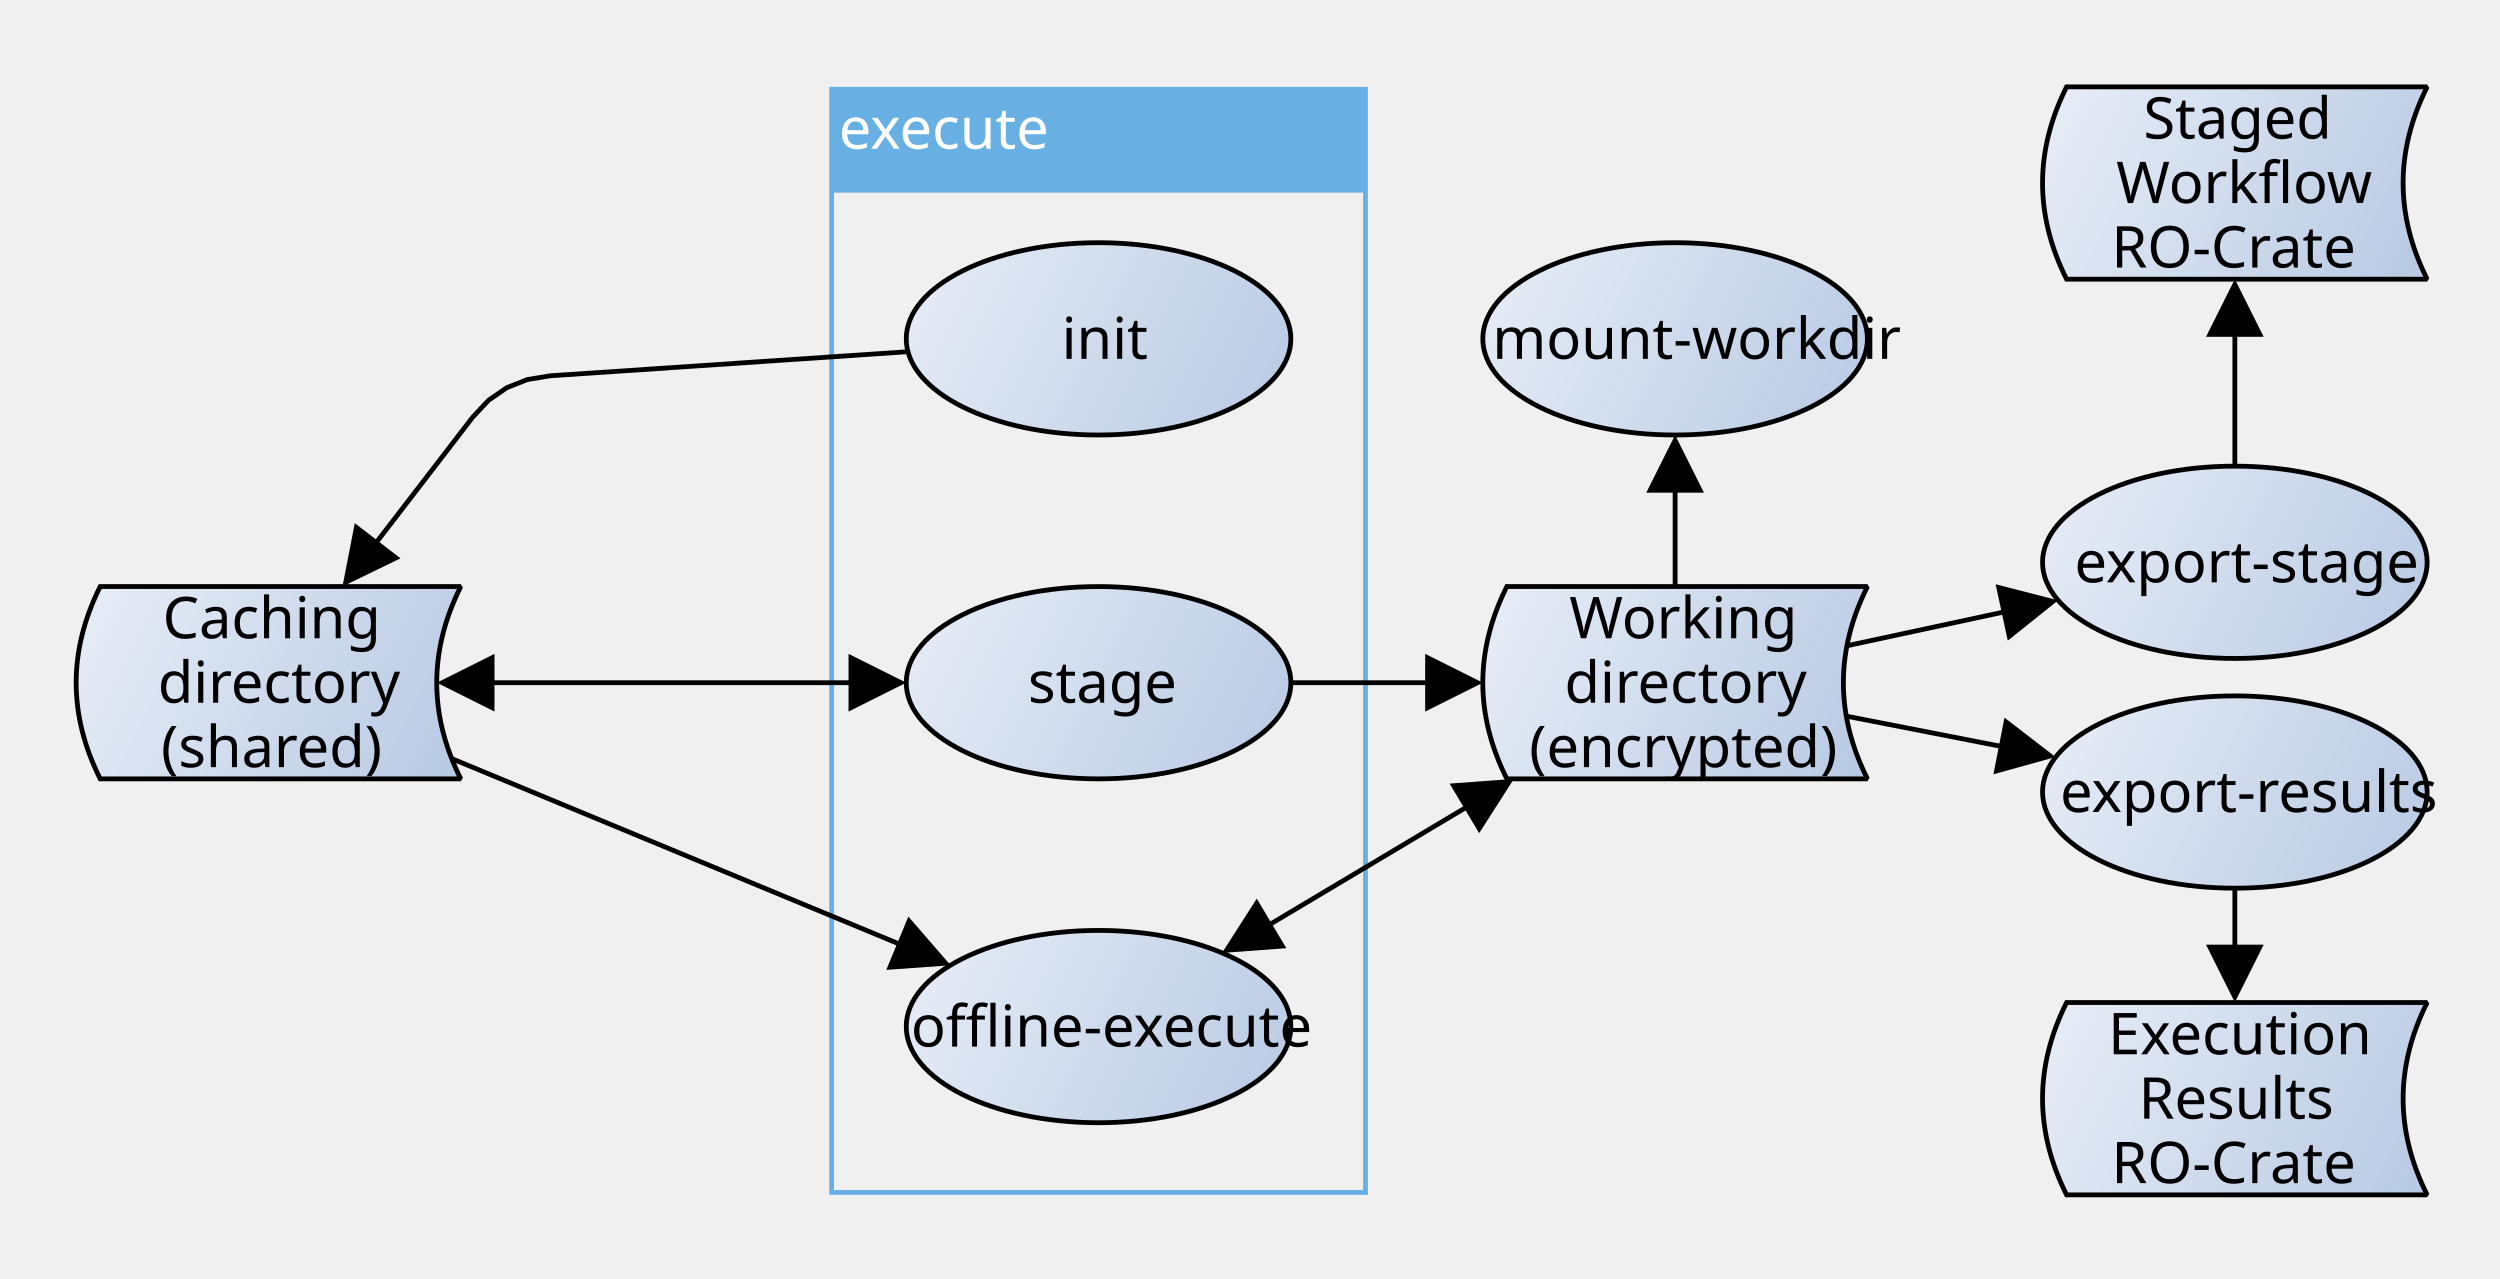
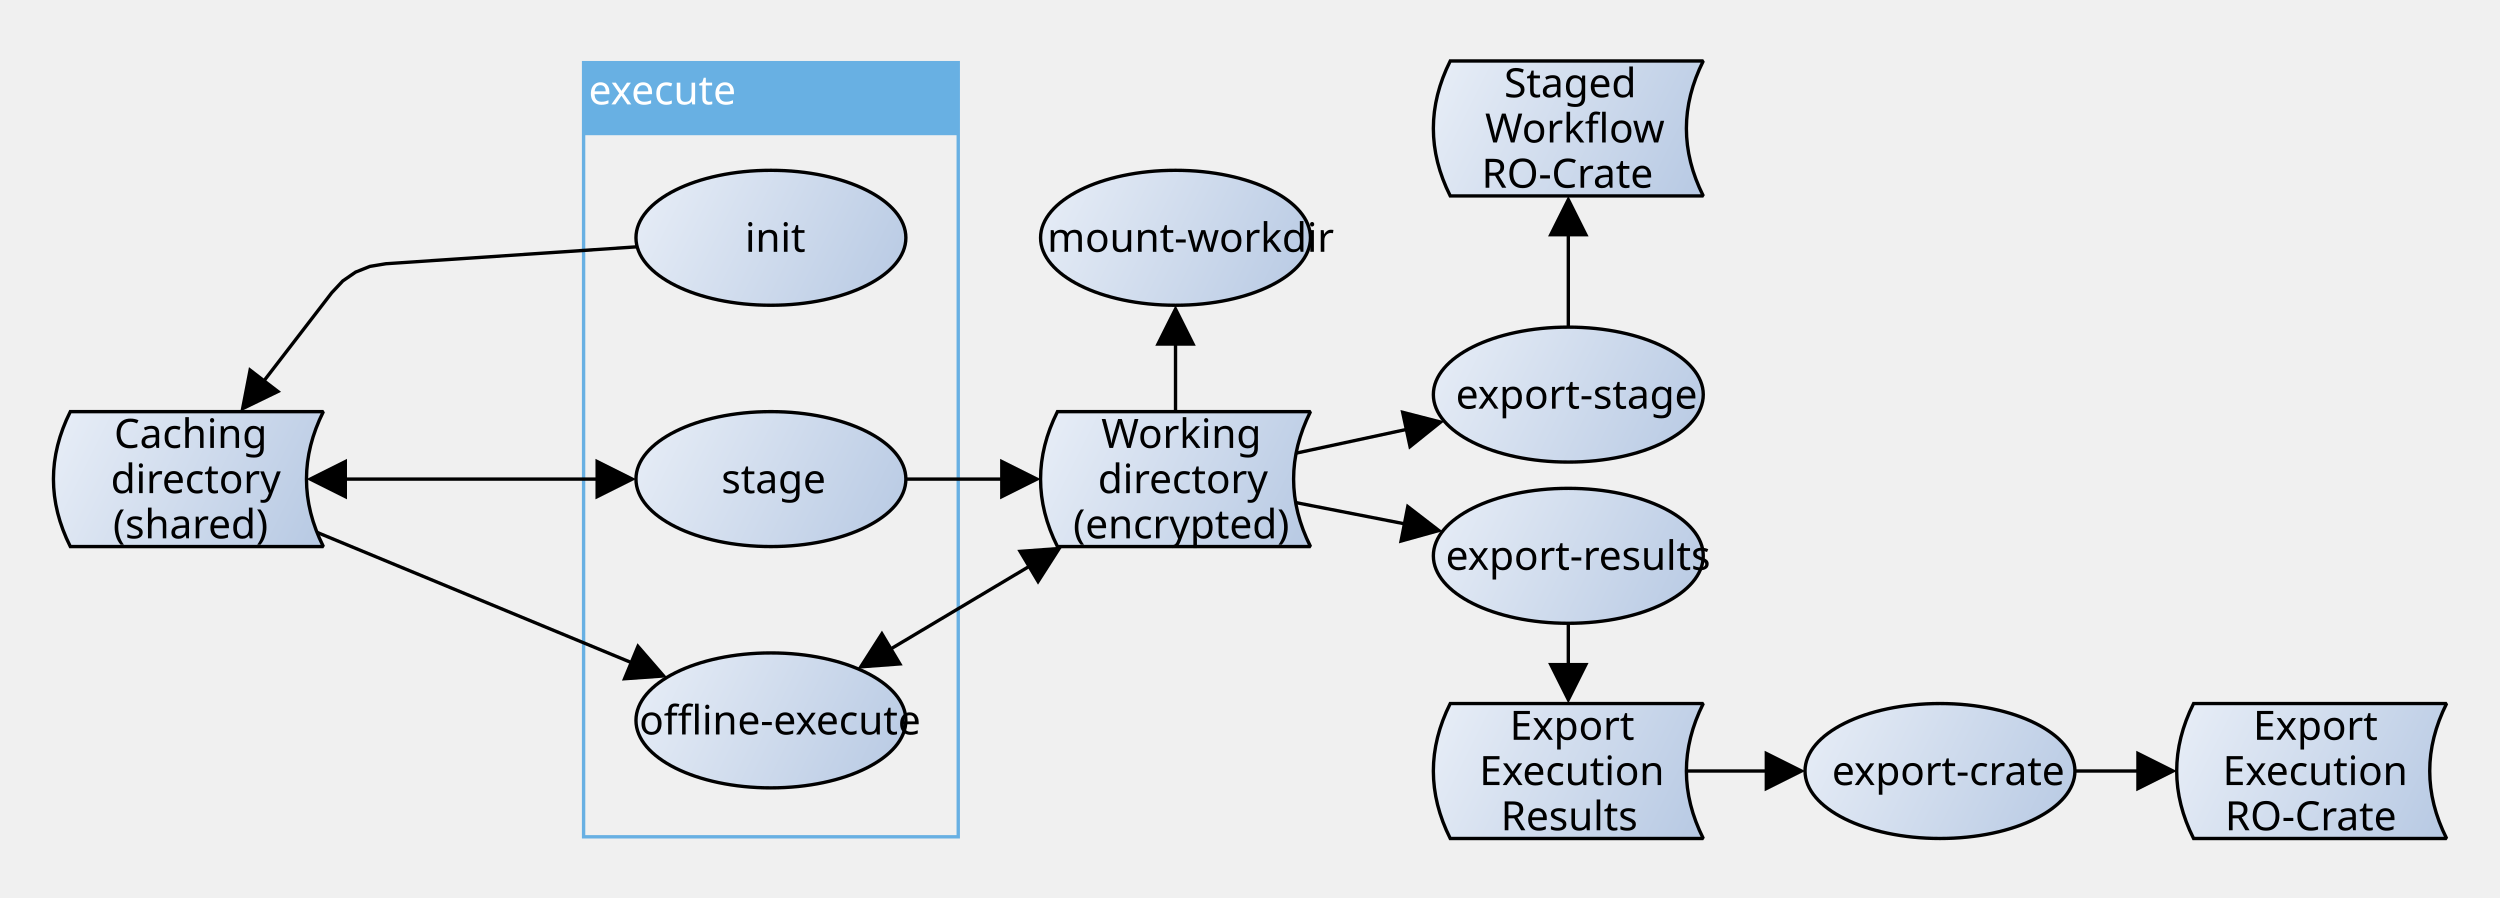
- <svg xmlns="http://www.w3.org/2000/svg" fill-opacity="1" color-rendering="auto" color-interpolation="auto" text-rendering="auto" stroke="black" stroke-linecap="square" width="520" stroke-miterlimit="10" shape-rendering="auto" stroke-opacity="1" fill="black" stroke-dasharray="none" font-weight="normal" stroke-width="1" height="266" font-family="'Dialog'" font-style="normal" stroke-linejoin="miter" font-size="12px" stroke-dashoffset="0" image-rendering="auto">
+ <svg xmlns="http://www.w3.org/2000/svg" fill-opacity="1" color-rendering="auto" color-interpolation="auto" text-rendering="auto" stroke="black" stroke-linecap="square" width="741" stroke-miterlimit="10" shape-rendering="auto" stroke-opacity="1" fill="black" stroke-dasharray="none" font-weight="normal" stroke-width="1" height="266" font-family="'Dialog'" font-style="normal" stroke-linejoin="miter" font-size="12px" stroke-dashoffset="0" image-rendering="auto">
  <defs id="genericDefs" />
  <g>
    <defs id="defs1">
      <linearGradient x1="609.424" gradientUnits="userSpaceOnUse" x2="689.424" y1="348.004" y2="388.004" id="linearGradient1" spreadMethod="reflect">
        <stop stop-opacity="1" stop-color="rgb(232,238,247)" offset="0%" />
        <stop stop-opacity="1" stop-color="rgb(183,201,227)" offset="100%" />
      </linearGradient>
      <linearGradient x1="316.84" gradientUnits="userSpaceOnUse" x2="396.84" y1="348.004" y2="388.004" id="linearGradient2" spreadMethod="reflect">
        <stop stop-opacity="1" stop-color="rgb(232,238,247)" offset="0%" />
        <stop stop-opacity="1" stop-color="rgb(183,201,227)" offset="100%" />
      </linearGradient>
      <linearGradient x1="609.424" gradientUnits="userSpaceOnUse" x2="689.424" y1="276.48" y2="316.48" id="linearGradient3" spreadMethod="reflect">
        <stop stop-opacity="1" stop-color="rgb(232,238,247)" offset="0%" />
        <stop stop-opacity="1" stop-color="rgb(183,201,227)" offset="100%" />
      </linearGradient>
      <linearGradient x1="489.5" gradientUnits="userSpaceOnUse" x2="569.5" y1="276.48" y2="316.48" id="linearGradient4" spreadMethod="reflect">
        <stop stop-opacity="1" stop-color="rgb(232,238,247)" offset="0%" />
        <stop stop-opacity="1" stop-color="rgb(183,201,227)" offset="100%" />
      </linearGradient>
      <linearGradient x1="489.5" gradientUnits="userSpaceOnUse" x2="569.5" y1="419.528" y2="459.528" id="linearGradient5" spreadMethod="reflect">
        <stop stop-opacity="1" stop-color="rgb(232,238,247)" offset="0%" />
        <stop stop-opacity="1" stop-color="rgb(183,201,227)" offset="100%" />
      </linearGradient>
      <linearGradient x1="489.5" gradientUnits="userSpaceOnUse" x2="569.5" y1="348.004" y2="388.004" id="linearGradient6" spreadMethod="reflect">
        <stop stop-opacity="1" stop-color="rgb(232,238,247)" offset="0%" />
        <stop stop-opacity="1" stop-color="rgb(183,201,227)" offset="100%" />
      </linearGradient>
      <linearGradient x1="725.848" gradientUnits="userSpaceOnUse" x2="805.848" y1="322.96" y2="362.96" id="linearGradient7" spreadMethod="reflect">
        <stop stop-opacity="1" stop-color="rgb(232,238,247)" offset="0%" />
        <stop stop-opacity="1" stop-color="rgb(183,201,227)" offset="100%" />
      </linearGradient>
      <linearGradient x1="725.848" gradientUnits="userSpaceOnUse" x2="805.848" y1="370.744" y2="410.744" id="linearGradient8" spreadMethod="reflect">
        <stop stop-opacity="1" stop-color="rgb(232,238,247)" offset="0%" />
        <stop stop-opacity="1" stop-color="rgb(183,201,227)" offset="100%" />
      </linearGradient>
      <linearGradient x1="725.848" gradientUnits="userSpaceOnUse" x2="805.848" y1="434.528" y2="474.528" id="linearGradient9" spreadMethod="reflect">
        <stop stop-opacity="1" stop-color="rgb(232,238,247)" offset="0%" />
        <stop stop-opacity="1" stop-color="rgb(183,201,227)" offset="100%" />
      </linearGradient>
      <linearGradient x1="725.848" gradientUnits="userSpaceOnUse" x2="805.848" y1="244.074" y2="284.074" id="linearGradient10" spreadMethod="reflect">
        <stop stop-opacity="1" stop-color="rgb(232,238,247)" offset="0%" />
        <stop stop-opacity="1" stop-color="rgb(183,201,227)" offset="100%" />
      </linearGradient>
+       <linearGradient x1="946.173" gradientUnits="userSpaceOnUse" x2="1026.173" y1="434.528" y2="474.528" id="linearGradient11" spreadMethod="reflect">
+         <stop stop-opacity="1" stop-color="rgb(232,238,247)" offset="0%" />
+         <stop stop-opacity="1" stop-color="rgb(183,201,227)" offset="100%" />
+       </linearGradient>
+       <linearGradient x1="836.01" gradientUnits="userSpaceOnUse" x2="916.01" y1="434.528" y2="474.528" id="linearGradient12" spreadMethod="reflect">
+         <stop stop-opacity="1" stop-color="rgb(232,238,247)" offset="0%" />
+         <stop stop-opacity="1" stop-color="rgb(183,201,227)" offset="100%" />
+       </linearGradient>
      <clipPath clipPathUnits="userSpaceOnUse" id="clipPath1">
-         <path d="M0 0 L520 0 L520 266 L0 266 L0 0 Z" />
+         <path d="M0 0 L741 0 L741 266 L0 266 L0 0 Z" />
      </clipPath>
      <clipPath clipPathUnits="userSpaceOnUse" id="clipPath2">
-         <path d="M301 226 L821 226 L821 492 L301 492 L301 226 Z" />
+         <path d="M301 226 L1042 226 L1042 492 L301 492 L301 226 Z" />
      </clipPath>
    </defs>
    <g fill="url(#linearGradient1)" text-rendering="geometricPrecision" shape-rendering="geometricPrecision" transform="matrix(1,0,0,1,-301,-226)" stroke="url(#linearGradient1)">
      <path d="M614.424 348.004 L689.424 348.004 Q679.424 368.004 689.424 388.004 L614.424 388.004 Q604.424 368.004 614.424 348.004 Z" stroke="none" clip-path="url(#clipPath2)" />
    </g>
    <g text-rendering="geometricPrecision" stroke-miterlimit="1.45" shape-rendering="geometricPrecision" transform="matrix(1,0,0,1,-301,-226)" stroke-linecap="butt">
      <path fill="none" d="M614.424 348.004 L689.424 348.004 Q679.424 368.004 689.424 388.004 L614.424 388.004 Q604.424 368.004 614.424 348.004 Z" clip-path="url(#clipPath2)" />
      <text x="627.419" xml:space="preserve" y="358.758" clip-path="url(#clipPath2)" font-family="sans-serif" stroke="none">Working</text>
      <text x="626.417" xml:space="preserve" y="372.164" clip-path="url(#clipPath2)" font-family="sans-serif" stroke="none">directory</text>
      <text x="619.078" xml:space="preserve" y="385.57" clip-path="url(#clipPath2)" font-family="sans-serif" stroke="none">(encrypted)</text>
    </g>
    <g fill="url(#linearGradient2)" text-rendering="geometricPrecision" shape-rendering="geometricPrecision" transform="matrix(1,0,0,1,-301,-226)" stroke="url(#linearGradient2)">
      <path d="M321.84 348.004 L396.84 348.004 Q386.84 368.004 396.84 388.004 L321.84 388.004 Q311.84 368.004 321.84 348.004 Z" stroke="none" clip-path="url(#clipPath2)" />
    </g>
    <g text-rendering="geometricPrecision" stroke-miterlimit="1.45" shape-rendering="geometricPrecision" transform="matrix(1,0,0,1,-301,-226)" stroke-linecap="butt">
      <path fill="none" d="M321.84 348.004 L396.84 348.004 Q386.84 368.004 396.84 388.004 L321.84 388.004 Q311.84 368.004 321.84 348.004 Z" clip-path="url(#clipPath2)" />
      <text x="334.826" xml:space="preserve" y="358.758" clip-path="url(#clipPath2)" font-family="sans-serif" stroke="none">Caching</text>
      <text x="333.833" xml:space="preserve" y="372.164" clip-path="url(#clipPath2)" font-family="sans-serif" stroke="none">directory</text>
      <text x="334.498" xml:space="preserve" y="385.57" clip-path="url(#clipPath2)" font-family="sans-serif" stroke="none">(shared)</text>
    </g>
    <g fill="url(#linearGradient3)" text-rendering="geometricPrecision" shape-rendering="geometricPrecision" transform="matrix(1,0,0,1,-301,-226)" stroke="url(#linearGradient3)">
      <ellipse rx="40" ry="20" clip-path="url(#clipPath2)" cx="649.424" cy="296.48" stroke="none" />
    </g>
    <g text-rendering="geometricPrecision" stroke-miterlimit="1.45" shape-rendering="geometricPrecision" transform="matrix(1,0,0,1,-301,-226)" stroke-linecap="butt">
      <ellipse rx="40" fill="none" ry="20" clip-path="url(#clipPath2)" cx="649.424" cy="296.48" />
      <text x="611.414" xml:space="preserve" y="300.64" clip-path="url(#clipPath2)" font-family="sans-serif" stroke="none">mount-workdir</text>
    </g>
    <g text-rendering="geometricPrecision" stroke-miterlimit="1.45" shape-rendering="geometricPrecision" transform="matrix(1,0,0,1,-301,-226)" stroke-linecap="butt">
      <path fill="none" d="M649.424 347.993 L649.424 327.476" clip-path="url(#clipPath2)" />
      <path d="M649.424 316.476 L643.424 328.476 L655.424 328.476 Z" clip-path="url(#clipPath2)" stroke="none" />
    </g>
    <g fill="rgb(104,176,227)" text-rendering="geometricPrecision" shape-rendering="geometricPrecision" transform="matrix(1,0,0,1,-301,-226)" stroke="rgb(104,176,227)">
      <path d="M473.477 244.074 L473.477 474.528 L585.523 474.528 L585.523 244.074 ZM474.477 266.074 L474.477 473.528 L584.523 473.528 L584.523 266.074 Z" fill-rule="evenodd" clip-path="url(#clipPath2)" stroke="none" />
    </g>
    <g stroke-linecap="butt" transform="matrix(1,0,0,1,-301,-226)" fill="white" text-rendering="geometricPrecision" font-family="sans-serif" shape-rendering="geometricPrecision" stroke="white" stroke-miterlimit="1.45">
      <text x="475.477" xml:space="preserve" y="256.937" clip-path="url(#clipPath2)" stroke="none">execute</text>
    </g>
    <g fill="url(#linearGradient4)" text-rendering="geometricPrecision" shape-rendering="geometricPrecision" transform="matrix(1,0,0,1,-301,-226)" stroke="url(#linearGradient4)">
      <ellipse rx="40" ry="20" clip-path="url(#clipPath2)" cx="529.5" cy="296.48" stroke="none" />
    </g>
    <g text-rendering="geometricPrecision" stroke-miterlimit="1.45" shape-rendering="geometricPrecision" transform="matrix(1,0,0,1,-301,-226)" stroke-linecap="butt">
      <ellipse rx="40" fill="none" ry="20" clip-path="url(#clipPath2)" cx="529.5" cy="296.48" />
      <text x="521.83" xml:space="preserve" y="300.64" clip-path="url(#clipPath2)" font-family="sans-serif" stroke="none">init</text>
    </g>
    <g fill="url(#linearGradient5)" text-rendering="geometricPrecision" shape-rendering="geometricPrecision" transform="matrix(1,0,0,1,-301,-226)" stroke="url(#linearGradient5)">
      <ellipse rx="40" ry="20" clip-path="url(#clipPath2)" cx="529.5" cy="439.528" stroke="none" />
    </g>
    <g text-rendering="geometricPrecision" stroke-miterlimit="1.45" shape-rendering="geometricPrecision" transform="matrix(1,0,0,1,-301,-226)" stroke-linecap="butt">
      <ellipse rx="40" fill="none" ry="20" clip-path="url(#clipPath2)" cx="529.5" cy="439.528" />
      <text x="490.477" xml:space="preserve" y="443.688" clip-path="url(#clipPath2)" font-family="sans-serif" stroke="none">offline-execute</text>
    </g>
    <g fill="url(#linearGradient6)" text-rendering="geometricPrecision" shape-rendering="geometricPrecision" transform="matrix(1,0,0,1,-301,-226)" stroke="url(#linearGradient6)">
      <ellipse rx="40" ry="20" clip-path="url(#clipPath2)" cx="529.5" cy="368.004" stroke="none" />
    </g>
    <g text-rendering="geometricPrecision" stroke-miterlimit="1.45" shape-rendering="geometricPrecision" transform="matrix(1,0,0,1,-301,-226)" stroke-linecap="butt">
      <ellipse rx="40" fill="none" ry="20" clip-path="url(#clipPath2)" cx="529.5" cy="368.004" />
      <text x="514.822" xml:space="preserve" y="372.164" clip-path="url(#clipPath2)" font-family="sans-serif" stroke="none">stage</text>
    </g>
    <g fill="url(#linearGradient7)" text-rendering="geometricPrecision" shape-rendering="geometricPrecision" transform="matrix(1,0,0,1,-301,-226)" stroke="url(#linearGradient7)">
      <ellipse rx="40" ry="20" clip-path="url(#clipPath2)" cx="765.848" cy="342.96" stroke="none" />
    </g>
    <g text-rendering="geometricPrecision" stroke-miterlimit="1.45" shape-rendering="geometricPrecision" transform="matrix(1,0,0,1,-301,-226)" stroke-linecap="butt">
      <ellipse rx="40" fill="none" ry="20" clip-path="url(#clipPath2)" cx="765.848" cy="342.96" />
      <text x="732.496" xml:space="preserve" y="347.12" clip-path="url(#clipPath2)" font-family="sans-serif" stroke="none">export-stage</text>
    </g>
    <g fill="url(#linearGradient8)" text-rendering="geometricPrecision" shape-rendering="geometricPrecision" transform="matrix(1,0,0,1,-301,-226)" stroke="url(#linearGradient8)">
      <ellipse rx="40" ry="20" clip-path="url(#clipPath2)" cx="765.848" cy="390.744" stroke="none" />
    </g>
    <g text-rendering="geometricPrecision" stroke-miterlimit="1.45" shape-rendering="geometricPrecision" transform="matrix(1,0,0,1,-301,-226)" stroke-linecap="butt">
      <ellipse rx="40" fill="none" ry="20" clip-path="url(#clipPath2)" cx="765.848" cy="390.744" />
      <text x="729.502" xml:space="preserve" y="394.904" clip-path="url(#clipPath2)" font-family="sans-serif" stroke="none">export-results</text>
    </g>
    <g fill="url(#linearGradient9)" text-rendering="geometricPrecision" shape-rendering="geometricPrecision" transform="matrix(1,0,0,1,-301,-226)" stroke="url(#linearGradient9)">
      <path d="M730.848 434.528 L805.848 434.528 Q795.848 454.528 805.848 474.528 L730.848 474.528 Q720.848 454.528 730.848 434.528 Z" stroke="none" clip-path="url(#clipPath2)" />
    </g>
    <g text-rendering="geometricPrecision" stroke-miterlimit="1.45" shape-rendering="geometricPrecision" transform="matrix(1,0,0,1,-301,-226)" stroke-linecap="butt">
      <path fill="none" d="M730.848 434.528 L805.848 434.528 Q795.848 454.528 805.848 474.528 L730.848 474.528 Q720.848 454.528 730.848 434.528 Z" clip-path="url(#clipPath2)" />
-       <text x="739.498" xml:space="preserve" y="445.282" clip-path="url(#clipPath2)" font-family="sans-serif" stroke="none">Execution</text>
-       <text x="745.841" xml:space="preserve" y="458.688" clip-path="url(#clipPath2)" font-family="sans-serif" stroke="none">Results</text>
-       <text x="740.178" xml:space="preserve" y="472.094" clip-path="url(#clipPath2)" font-family="sans-serif" stroke="none">RO-Crate</text>
+       <text x="748.507" xml:space="preserve" y="445.282" clip-path="url(#clipPath2)" font-family="sans-serif" stroke="none">Export</text>
+       <text x="739.498" xml:space="preserve" y="458.688" clip-path="url(#clipPath2)" font-family="sans-serif" stroke="none">Execution</text>
+       <text x="745.841" xml:space="preserve" y="472.094" clip-path="url(#clipPath2)" font-family="sans-serif" stroke="none">Results</text>
    </g>
    <g fill="url(#linearGradient10)" text-rendering="geometricPrecision" shape-rendering="geometricPrecision" transform="matrix(1,0,0,1,-301,-226)" stroke="url(#linearGradient10)">
      <path d="M730.848 244.074 L805.848 244.074 Q795.848 264.074 805.848 284.074 L730.848 284.074 Q720.848 264.074 730.848 244.074 Z" stroke="none" clip-path="url(#clipPath2)" />
    </g>
    <g text-rendering="geometricPrecision" stroke-miterlimit="1.45" shape-rendering="geometricPrecision" transform="matrix(1,0,0,1,-301,-226)" stroke-linecap="butt">
      <path fill="none" d="M730.848 244.074 L805.848 244.074 Q795.848 264.074 805.848 284.074 L730.848 284.074 Q720.848 264.074 730.848 244.074 Z" clip-path="url(#clipPath2)" />
      <text x="746.831" xml:space="preserve" y="254.828" clip-path="url(#clipPath2)" font-family="sans-serif" stroke="none">Staged</text>
      <text x="741.18" xml:space="preserve" y="268.234" clip-path="url(#clipPath2)" font-family="sans-serif" stroke="none">Workflow</text>
      <text x="740.178" xml:space="preserve" y="281.64" clip-path="url(#clipPath2)" font-family="sans-serif" stroke="none">RO-Crate</text>
    </g>
+     <g fill="url(#linearGradient11)" text-rendering="geometricPrecision" shape-rendering="geometricPrecision" transform="matrix(1,0,0,1,-301,-226)" stroke="url(#linearGradient11)">
+       <path d="M951.173 434.528 L1026.173 434.528 Q1016.173 454.528 1026.173 474.528 L951.173 474.528 Q941.173 454.528 951.173 434.528 Z" stroke="none" clip-path="url(#clipPath2)" />
+     </g>
+     <g text-rendering="geometricPrecision" stroke-miterlimit="1.45" shape-rendering="geometricPrecision" transform="matrix(1,0,0,1,-301,-226)" stroke-linecap="butt">
+       <path fill="none" d="M951.173 434.528 L1026.173 434.528 Q1016.173 454.528 1026.173 474.528 L951.173 474.528 Q941.173 454.528 951.173 434.528 Z" clip-path="url(#clipPath2)" />
+       <text x="968.832" xml:space="preserve" y="445.282" clip-path="url(#clipPath2)" font-family="sans-serif" stroke="none">Export</text>
+       <text x="959.823" xml:space="preserve" y="458.688" clip-path="url(#clipPath2)" font-family="sans-serif" stroke="none">Execution</text>
+       <text x="960.503" xml:space="preserve" y="472.094" clip-path="url(#clipPath2)" font-family="sans-serif" stroke="none">RO-Crate</text>
+     </g>
+     <g fill="url(#linearGradient12)" text-rendering="geometricPrecision" shape-rendering="geometricPrecision" transform="matrix(1,0,0,1,-301,-226)" stroke="url(#linearGradient12)">
+       <ellipse rx="40" ry="20" clip-path="url(#clipPath2)" cx="876.01" cy="454.528" stroke="none" />
+     </g>
+     <g text-rendering="geometricPrecision" stroke-miterlimit="1.45" shape-rendering="geometricPrecision" transform="matrix(1,0,0,1,-301,-226)" stroke-linecap="butt">
+       <ellipse rx="40" fill="none" ry="20" clip-path="url(#clipPath2)" cx="876.01" cy="454.528" />
+       <text x="843.998" xml:space="preserve" y="458.688" clip-path="url(#clipPath2)" font-family="sans-serif" stroke="none">export-crate</text>
+     </g>
    <g text-rendering="geometricPrecision" stroke-miterlimit="1.45" shape-rendering="geometricPrecision" transform="matrix(1,0,0,1,-301,-226)" stroke-linecap="butt">
      <path fill="none" d="M489.848 299.152 L415.401 304.168 L410.655 304.957 L406.394 306.654 L402.618 309.257 L399.327 312.766 L378.942 339.269" clip-path="url(#clipPath2)" />
      <path d="M372.236 347.988 L384.308 342.134 L374.796 334.818 Z" clip-path="url(#clipPath2)" stroke="none" />
    </g>
    <g text-rendering="geometricPrecision" stroke-miterlimit="1.45" shape-rendering="geometricPrecision" transform="matrix(1,0,0,1,-301,-226)" stroke-linecap="butt">
      <path fill="none" d="M394.989 383.807 L488.567 422.572" clip-path="url(#clipPath2)" />
      <path d="M498.729 426.781 L489.939 416.646 L485.347 427.732 Z" clip-path="url(#clipPath2)" stroke="none" />
    </g>
    <g text-rendering="geometricPrecision" stroke-miterlimit="1.45" shape-rendering="geometricPrecision" transform="matrix(1,0,0,1,-301,-226)" stroke-linecap="butt">
      <path fill="none" d="M564.625 418.579 L606.452 393.633" clip-path="url(#clipPath2)" />
      <path d="M555.177 424.214 L568.557 423.22 L562.41 412.914 Z" clip-path="url(#clipPath2)" stroke="none" />
      <path d="M615.899 387.999 L602.52 388.992 L608.666 399.298 Z" clip-path="url(#clipPath2)" stroke="none" />
    </g>
    <g text-rendering="geometricPrecision" stroke-miterlimit="1.45" shape-rendering="geometricPrecision" transform="matrix(1,0,0,1,-301,-226)" stroke-linecap="butt">
      <path fill="none" d="M478.497 368.004 L402.85 368.004" clip-path="url(#clipPath2)" />
      <path d="M489.497 368.004 L477.497 362.004 L477.497 374.004 Z" clip-path="url(#clipPath2)" stroke="none" />
      <path d="M391.85 368.004 L403.85 374.004 L403.85 362.004 Z" clip-path="url(#clipPath2)" stroke="none" />
    </g>
    <g text-rendering="geometricPrecision" stroke-miterlimit="1.45" shape-rendering="geometricPrecision" transform="matrix(1,0,0,1,-301,-226)" stroke-linecap="butt">
      <path fill="none" d="M569.523 368.004 L598.435 368.004" clip-path="url(#clipPath2)" />
      <path d="M609.435 368.004 L597.435 362.004 L597.435 374.004 Z" clip-path="url(#clipPath2)" stroke="none" />
    </g>
    <g text-rendering="geometricPrecision" stroke-miterlimit="1.45" shape-rendering="geometricPrecision" transform="matrix(1,0,0,1,-301,-226)" stroke-linecap="butt">
      <path fill="none" d="M685.153 360.318 L718.332 353.181" clip-path="url(#clipPath2)" />
      <path d="M729.086 350.868 L716.092 347.526 L718.616 359.257 Z" clip-path="url(#clipPath2)" stroke="none" />
    </g>
    <g text-rendering="geometricPrecision" stroke-miterlimit="1.45" shape-rendering="geometricPrecision" transform="matrix(1,0,0,1,-301,-226)" stroke-linecap="butt">
      <path fill="none" d="M685.039 374.96 L717.765 381.352" clip-path="url(#clipPath2)" />
      <path d="M728.561 383.461 L717.933 375.272 L715.633 387.049 Z" clip-path="url(#clipPath2)" stroke="none" />
    </g>
    <g text-rendering="geometricPrecision" stroke-miterlimit="1.45" shape-rendering="geometricPrecision" transform="matrix(1,0,0,1,-301,-226)" stroke-linecap="butt">
      <path fill="none" d="M765.848 410.77 L765.848 423.486" clip-path="url(#clipPath2)" />
      <path d="M765.848 434.486 L771.848 422.486 L759.848 422.486 Z" clip-path="url(#clipPath2)" stroke="none" />
    </g>
    <g text-rendering="geometricPrecision" stroke-miterlimit="1.45" shape-rendering="geometricPrecision" transform="matrix(1,0,0,1,-301,-226)" stroke-linecap="butt">
      <path fill="none" d="M765.848 322.969 L765.848 295.06" clip-path="url(#clipPath2)" />
      <path d="M765.848 284.06 L759.848 296.06 L771.848 296.06 Z" clip-path="url(#clipPath2)" stroke="none" />
    </g>
+     <g text-rendering="geometricPrecision" stroke-miterlimit="1.45" shape-rendering="geometricPrecision" transform="matrix(1,0,0,1,-301,-226)" stroke-linecap="butt">
+       <path fill="none" d="M800.838 454.528 L825.039 454.528" clip-path="url(#clipPath2)" />
+       <path d="M836.039 454.528 L824.039 448.528 L824.039 460.528 Z" clip-path="url(#clipPath2)" stroke="none" />
+     </g>
+     <g text-rendering="geometricPrecision" stroke-miterlimit="1.45" shape-rendering="geometricPrecision" transform="matrix(1,0,0,1,-301,-226)" stroke-linecap="butt">
+       <path fill="none" d="M916.003 454.528 L935.188 454.528" clip-path="url(#clipPath2)" />
+       <path d="M946.188 454.528 L934.188 448.528 L934.188 460.528 Z" clip-path="url(#clipPath2)" stroke="none" />
+     </g>
  </g>
</svg>
